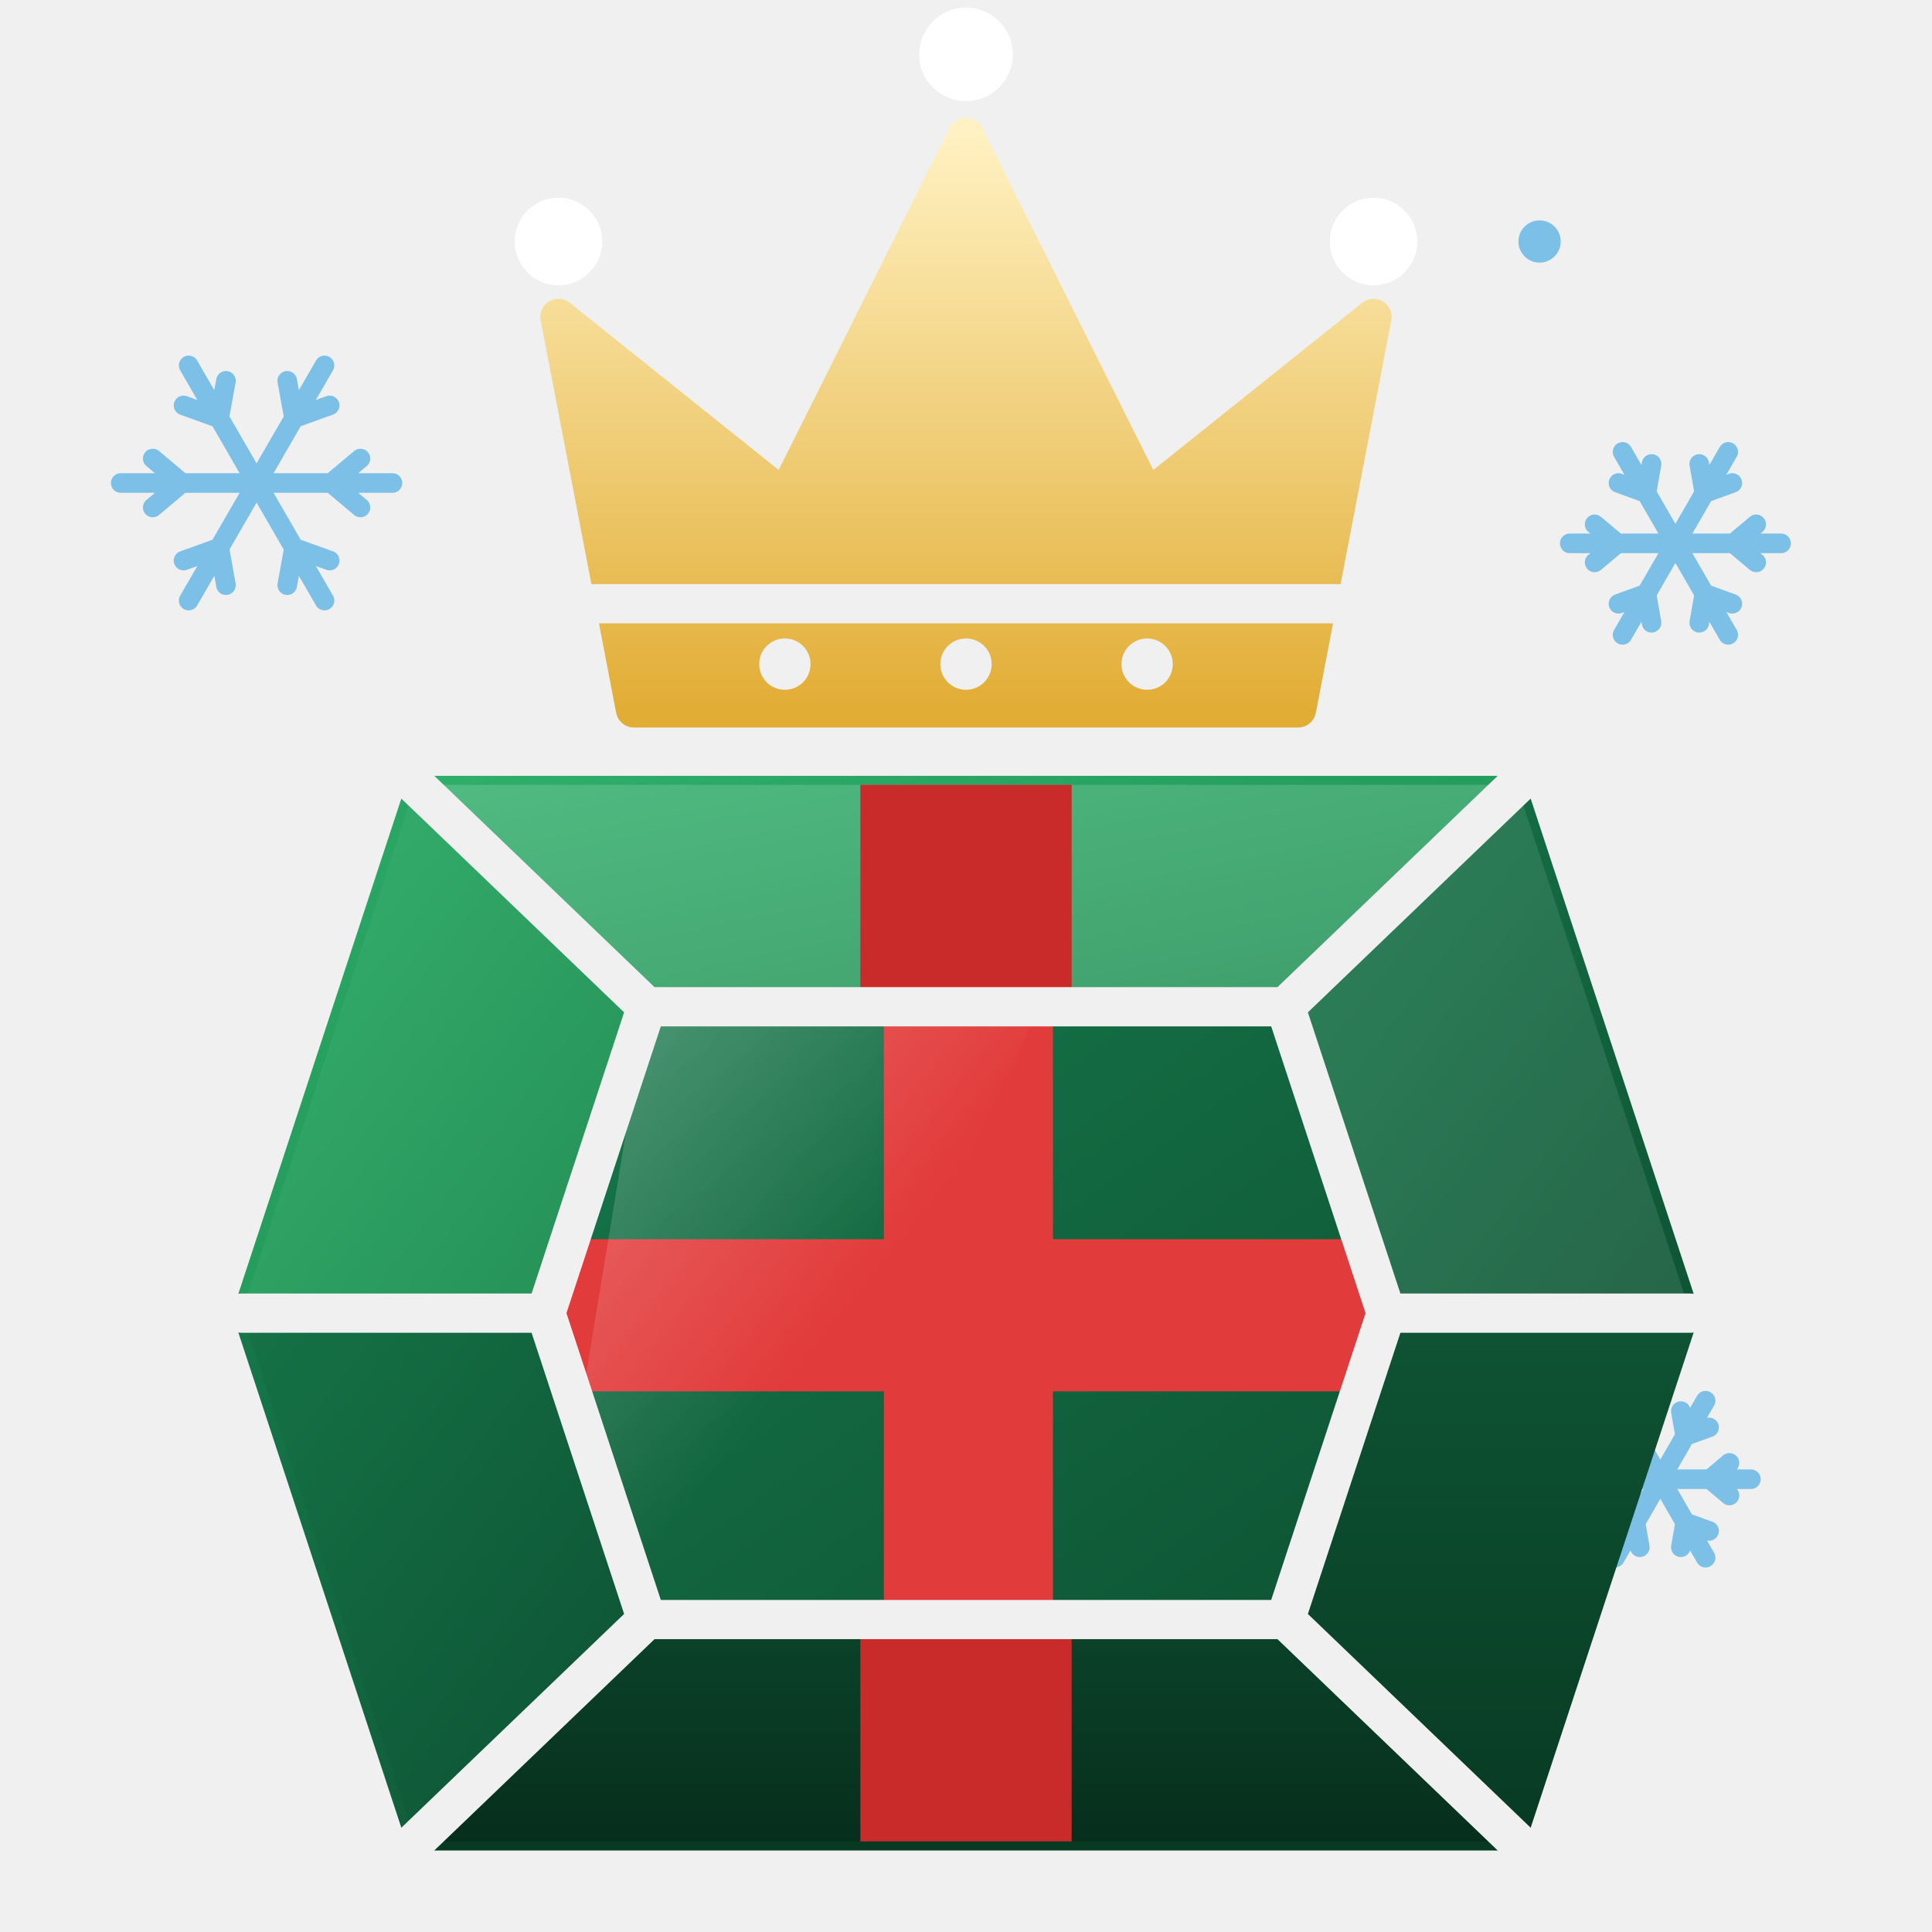
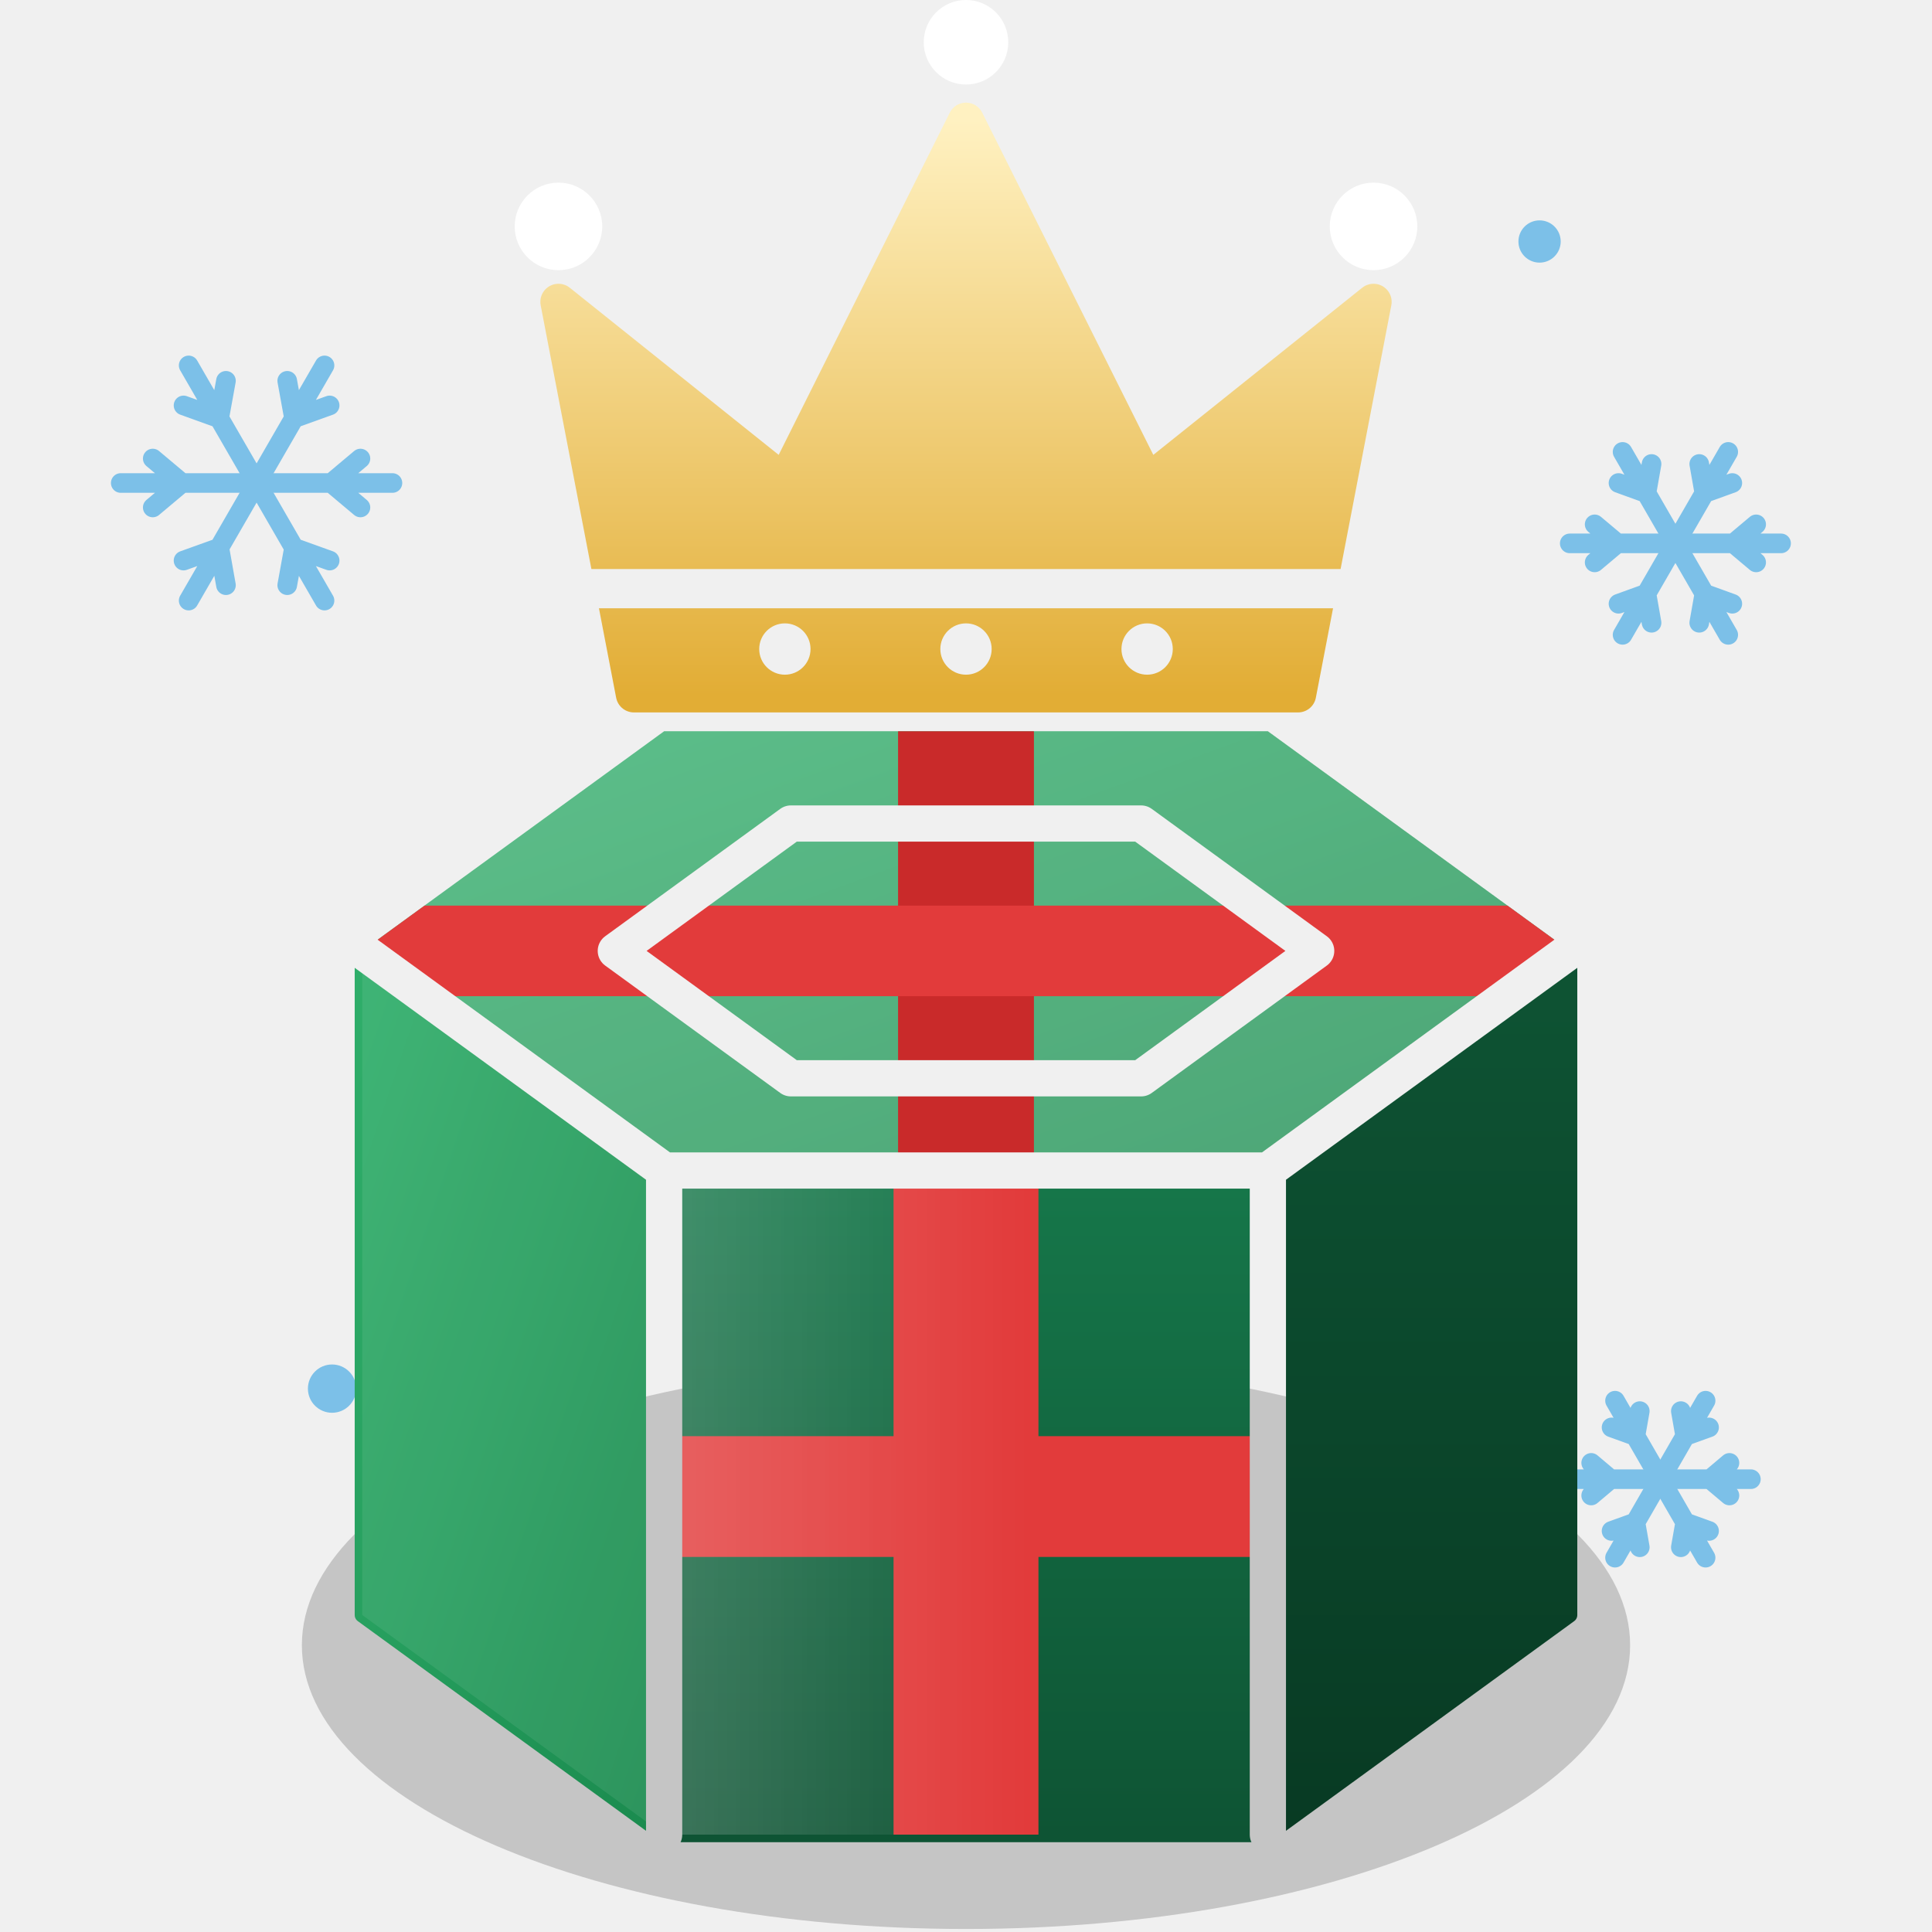
<svg xmlns="http://www.w3.org/2000/svg" viewBox="0 0 128 128" width="128" height="128" role="img" aria-label="Block Master, Christmas">
  <defs>
    <linearGradient id="christmas-top" x1="0" y1="0" x2="1" y2="1">
      <stop offset="0" stop-color="#2fae6a" />
      <stop offset="1" stop-color="#1a8a4e" />
    </linearGradient>
-     <linearGradient id="christmas-left" x1="0" y1="0" x2="1" y2="1">
+     <linearGradient id="christmas-left" x1="0" y1="0" x2="0" y2="1">
      <stop offset="0" stop-color="#16774a" />
      <stop offset="1" stop-color="#0e5434" />
    </linearGradient>
    <linearGradient id="christmas-right" x1="0" y1="0" x2="0" y2="1">
      <stop offset="0" stop-color="#0e5434" />
      <stop offset="1" stop-color="#083a23" />
    </linearGradient>
    <linearGradient id="christmas-crown" x1="0" y1="0" x2="0" y2="1">
      <stop offset="0" stop-color="#fff1c1" />
      <stop offset="1" stop-color="#e2ad35" />
    </linearGradient>
-     <linearGradient id="christmas-table" x1="0" y1="0" x2="1" y2="1">
-       <stop offset="0" stop-color="#16774a" />
-       <stop offset="1" stop-color="#0e5434" />
+     <linearGradient id="christmas-lid" x1="0" y1="0" x2="1" y2="1">
+       <stop offset="0" stop-color="#2fae6a" />
+       <stop offset="1" stop-color="#1a8a4e" />
    </linearGradient>
-     <linearGradient id="christmas-sheen" x1="0" y1="0" x2="1" y2="1">
-       <stop offset="0" stop-color="#ffffff" stop-opacity="0.5" />
-       <stop offset="0.55" stop-color="#ffffff" stop-opacity="0" />
+     <linearGradient id="christmas-sheen" x1="0" y1="0" x2="1" y2="0">
+       <stop offset="0" stop-color="#ffffff" stop-opacity="0.32" />
+       <stop offset="0.6" stop-color="#ffffff" stop-opacity="0" />
    </linearGradient>
-     <clipPath id="christmas-tablec">
-       <path d="M42.84,66.7 L85.16,66.7 L91.84,87 L85.16,107.3 L42.84,107.3 L36.16,87 Z" />
+     <clipPath id="christmas-frontc">
+       <path d="M84,77.55 L44,77.55 L44,121.55 L84,121.55 Z" />
    </clipPath>
-     <clipPath id="christmas-gemc">
-       <path d="M27.52,52 L100.48,52 L112,87 L100.48,122 L27.52,122 L16,87 Z" />
+     <clipPath id="christmas-lidc">
+       <path d="M104,63 L84,77.55 L44,77.55 L24,63 L44,48.45 L84,48.45 Z" />
    </clipPath>
    <mask id="christmas-gem" maskUnits="userSpaceOnUse" x="0" y="0" width="128" height="128">
      <rect width="128" height="128" fill="white" />
-       <path d="M27.52,52 L42.84,66.7 M100.48,52 L85.16,66.7 M112,87 L91.84,87 M100.48,122 L85.16,107.3 M27.52,122 L42.84,107.3 M16,87 L36.16,87 M42.84,66.7 L85.16,66.7 L91.84,87 L85.16,107.3 L42.84,107.3 L36.16,87 Z" stroke="black" stroke-width="2.6" stroke-linecap="round" stroke-linejoin="round" fill="none" />
-       <g clip-path="url(#christmas-tablec)" />
+       <path d="M104,63 L84,77.55 L44,77.55 L24,63 M84,77.55 L84,121.55 M44,77.55 L44,121.55 M87.2,63 L75.6,71.44 L52.4,71.44 L40.8,63 L52.4,54.56 L75.6,54.56 Z" stroke="black" stroke-width="2.4" stroke-linecap="round" stroke-linejoin="round" fill="none" />
+       <g clip-path="url(#christmas-frontc)" />
    </mask>
    <mask id="christmas-crownm" maskUnits="userSpaceOnUse" x="0" y="0" width="128" height="128">
      <rect width="128" height="128" fill="white" />
-       <path d="M38,40 L90,40" stroke="black" stroke-width="2.6" />
-       <circle cx="52" cy="44" r="1.7" fill="black" />
-       <circle cx="64" cy="44" r="1.7" fill="black" />
-       <circle cx="76" cy="44" r="1.7" fill="black" />
+       <path d="M38,39 L90,39" stroke="black" stroke-width="2.6" />
+       <circle cx="52" cy="43" r="1.7" fill="black" />
+       <circle cx="64" cy="43" r="1.7" fill="black" />
+       <circle cx="76" cy="43" r="1.7" fill="black" />
    </mask>
  </defs>
  <g stroke="#7cc0e8" stroke-width="1.3" stroke-linecap="round" fill="none">
    <path d="M17,32 L26,32 M21.95,32 L23.88,33.62 M21.95,32 L23.88,30.38" />
    <path d="M17,32 L21.5,39.79 M19.48,36.29 L19.03,38.77 M19.48,36.29 L21.84,37.14" />
    <path d="M17,32 L12.5,39.79 M14.53,36.29 L12.16,37.14 M14.53,36.29 L14.97,38.77" />
    <path d="M17,32 L8,32 M12.05,32 L10.12,30.38 M12.05,32 L10.12,33.62" />
    <path d="M17,32 L12.5,24.21 M14.52,27.71 L14.97,25.23 M14.52,27.71 L12.16,26.86" />
    <path d="M17,32 L21.5,24.21 M19.48,27.71 L21.84,26.86 M19.48,27.71 L19.03,25.23" />
  </g>
  <g stroke="#7cc0e8" stroke-width="1.3" stroke-linecap="round" fill="none">
    <path d="M111,36 L118,36 M114.85,36 L116.35,37.26 M114.85,36 L116.35,34.74" />
    <path d="M111,36 L114.5,42.06 M112.92,39.33 L112.58,41.26 M112.92,39.33 L114.77,40" />
    <path d="M111,36 L107.5,42.06 M109.08,39.33 L107.23,40 M109.08,39.33 L109.42,41.26" />
    <path d="M111,36 L104,36 M107.15,36 L105.65,34.74 M107.15,36 L105.65,37.26" />
    <path d="M111,36 L107.5,29.94 M109.08,32.67 L109.42,30.74 M109.08,32.67 L107.23,32" />
    <path d="M111,36 L114.5,29.94 M112.92,32.67 L114.77,32 M112.92,32.67 L112.58,30.74" />
  </g>
  <g stroke="#7cc0e8" stroke-width="1.3" stroke-linecap="round" fill="none">
    <path d="M110,98 L116,98 M113.3,98 L114.58,99.08 M113.3,98 L114.58,96.92" />
    <path d="M110,98 L113,103.2 M111.65,100.86 L111.36,102.51 M111.65,100.86 L113.23,101.43" />
    <path d="M110,98 L107,103.2 M108.35,100.86 L106.77,101.43 M108.35,100.86 L108.64,102.51" />
    <path d="M110,98 L104,98 M106.7,98 L105.42,96.92 M106.7,98 L105.42,99.08" />
    <path d="M110,98 L107,92.8 M108.35,95.14 L108.64,93.49 M108.35,95.14 L106.77,94.57" />
    <path d="M110,98 L113,92.8 M111.65,95.14 L113.23,94.57 M111.65,95.14 L111.36,93.49" />
  </g>
  <circle cx="22" cy="92" r="1.6" fill="#7cc0e8" />
  <circle cx="102" cy="16" r="1.4" fill="#7cc0e8" />
+   <ellipse cx="64" cy="109" rx="44" ry="18.8" fill="#000000" opacity="0.18" />
  <g mask="url(#christmas-gem)" stroke-linejoin="round">
-     <path d="M27.52,52 L100.48,52 L85.16,66.7 L42.84,66.7 Z" fill="url(#christmas-top)" stroke="url(#christmas-top)" stroke-width="1.2" />
-     <path d="M27.52,52 L100.48,52 L85.16,66.7 L42.84,66.7 Z" fill="#ffffff" opacity="0.16" />
-     <path d="M16,87 L27.52,52 L42.84,66.7 L36.16,87 Z" fill="url(#christmas-top)" stroke="url(#christmas-top)" stroke-width="1.2" />
-     <path d="M16,87 L27.52,52 L42.84,66.7 L36.16,87 Z" fill="#ffffff" opacity="0.04" />
-     <path d="M100.48,52 L112,87 L91.84,87 L85.16,66.7 Z" fill="url(#christmas-left)" stroke="url(#christmas-left)" stroke-width="1.2" />
-     <path d="M100.48,52 L112,87 L91.84,87 L85.16,66.7 Z" fill="#ffffff" opacity="0.1" />
-     <path d="M27.52,122 L16,87 L36.16,87 L42.84,107.3 Z" fill="url(#christmas-left)" stroke="url(#christmas-left)" stroke-width="1.2" />
-     <path d="M27.52,122 L16,87 L36.16,87 L42.84,107.3 Z" fill="#000000" opacity="0.04" />
-     <path d="M112,87 L100.48,122 L85.16,107.3 L91.84,87 Z" fill="url(#christmas-right)" stroke="url(#christmas-right)" stroke-width="1.2" />
-     <path d="M100.48,122 L27.52,122 L42.84,107.3 L85.16,107.3 Z" fill="url(#christmas-right)" stroke="url(#christmas-right)" stroke-width="1.2" />
-     <path d="M100.48,122 L27.52,122 L42.84,107.3 L85.16,107.3 Z" fill="#000000" opacity="0.2" />
-     <g clip-path="url(#christmas-gemc)">
-       <rect x="57" y="40" width="14" height="90" fill="#c92a2a" />
+     <path d="M104,63 L84,77.55 L84,121.55 L104,107 Z" fill="url(#christmas-right)" stroke="url(#christmas-right)" stroke-width="1" />
+     <path d="M84,77.55 L44,77.55 L44,121.55 L84,121.55 Z" fill="url(#christmas-left)" stroke="url(#christmas-left)" stroke-width="1" />
+     <path d="M44,77.55 L24,63 L24,107 L44,121.55 Z" fill="url(#christmas-top)" stroke="url(#christmas-top)" stroke-width="1" />
+     <path d="M44,77.55 L24,63 L24,107 L44,121.55 Z" fill="#ffffff" opacity="0.08" />
+     <g clip-path="url(#christmas-frontc)">
+       <g transform="matrix(0.4 0 0 0.4 44 77.55)" fill="#e23b3b">
+         <rect x="38" y="0" width="24" height="110" />
+         <rect x="0" y="44" width="100" height="20" />
+       </g>
+       <path d="M84,77.55 L44,77.55 L44,121.55 L84,121.55 Z" fill="url(#christmas-sheen)" opacity="0.6" />
    </g>
-     <path d="M42.84,66.7 L85.16,66.7 L91.84,87 L85.16,107.3 L42.84,107.3 L36.16,87 Z" fill="url(#christmas-table)" />
-     <g clip-path="url(#christmas-tablec)">
-       <g transform="matrix(0.56 0 0 0.56 36.16 66.7)" fill="#e23b3b">
-         <rect x="40" y="0" width="20" height="73" />
-         <rect x="0" y="27.5" width="100" height="18" />
-       </g>
-       <path d="M42.84,66.7 L68.84,66.7 L50.16,107.3 L36.16,107.3 Z" fill="url(#christmas-sheen)" opacity="0.55" />
+     <path d="M104,63 L84,77.55 L44,77.55 L24,63 L44,48.45 L84,48.45 Z" fill="url(#christmas-lid)" />
+     <path d="M104,63 L84,77.55 L44,77.55 L24,63 L44,48.45 L84,48.45 Z" fill="#ffffff" opacity="0.22" />
+     <g clip-path="url(#christmas-lidc)">
+       <path d="M64,77.55 L64,48.45" stroke="#c92a2a" stroke-width="9" />
+       <path d="M24,63 L104,63" stroke="#e23b3b" stroke-width="6" />
    </g>
  </g>
  <g mask="url(#christmas-crownm)" stroke-linejoin="round">
-     <path d="M42,47 L37,21 L52,33 L64,9 L76,33 L91,21 L86,47 Z" fill="url(#christmas-crown)" stroke="url(#christmas-crown)" stroke-width="2.4" />
+     <path d="M42,46 L37,20 L52,32 L64,8 L76,32 L91,20 L86,46 Z" fill="url(#christmas-crown)" stroke="url(#christmas-crown)" stroke-width="2.4" />
  </g>
-   <circle cx="37" cy="16" r="2.9" fill="#ffffff" />
-   <circle cx="64" cy="3.6" r="3.1" fill="#ffffff" />
-   <circle cx="91" cy="16" r="2.9" fill="#ffffff" />
+   <circle cx="37" cy="15" r="2.9" fill="#ffffff" />
+   <circle cx="64" cy="2.8" r="2.8" fill="#ffffff" />
+   <circle cx="91" cy="15" r="2.9" fill="#ffffff" />
</svg>
